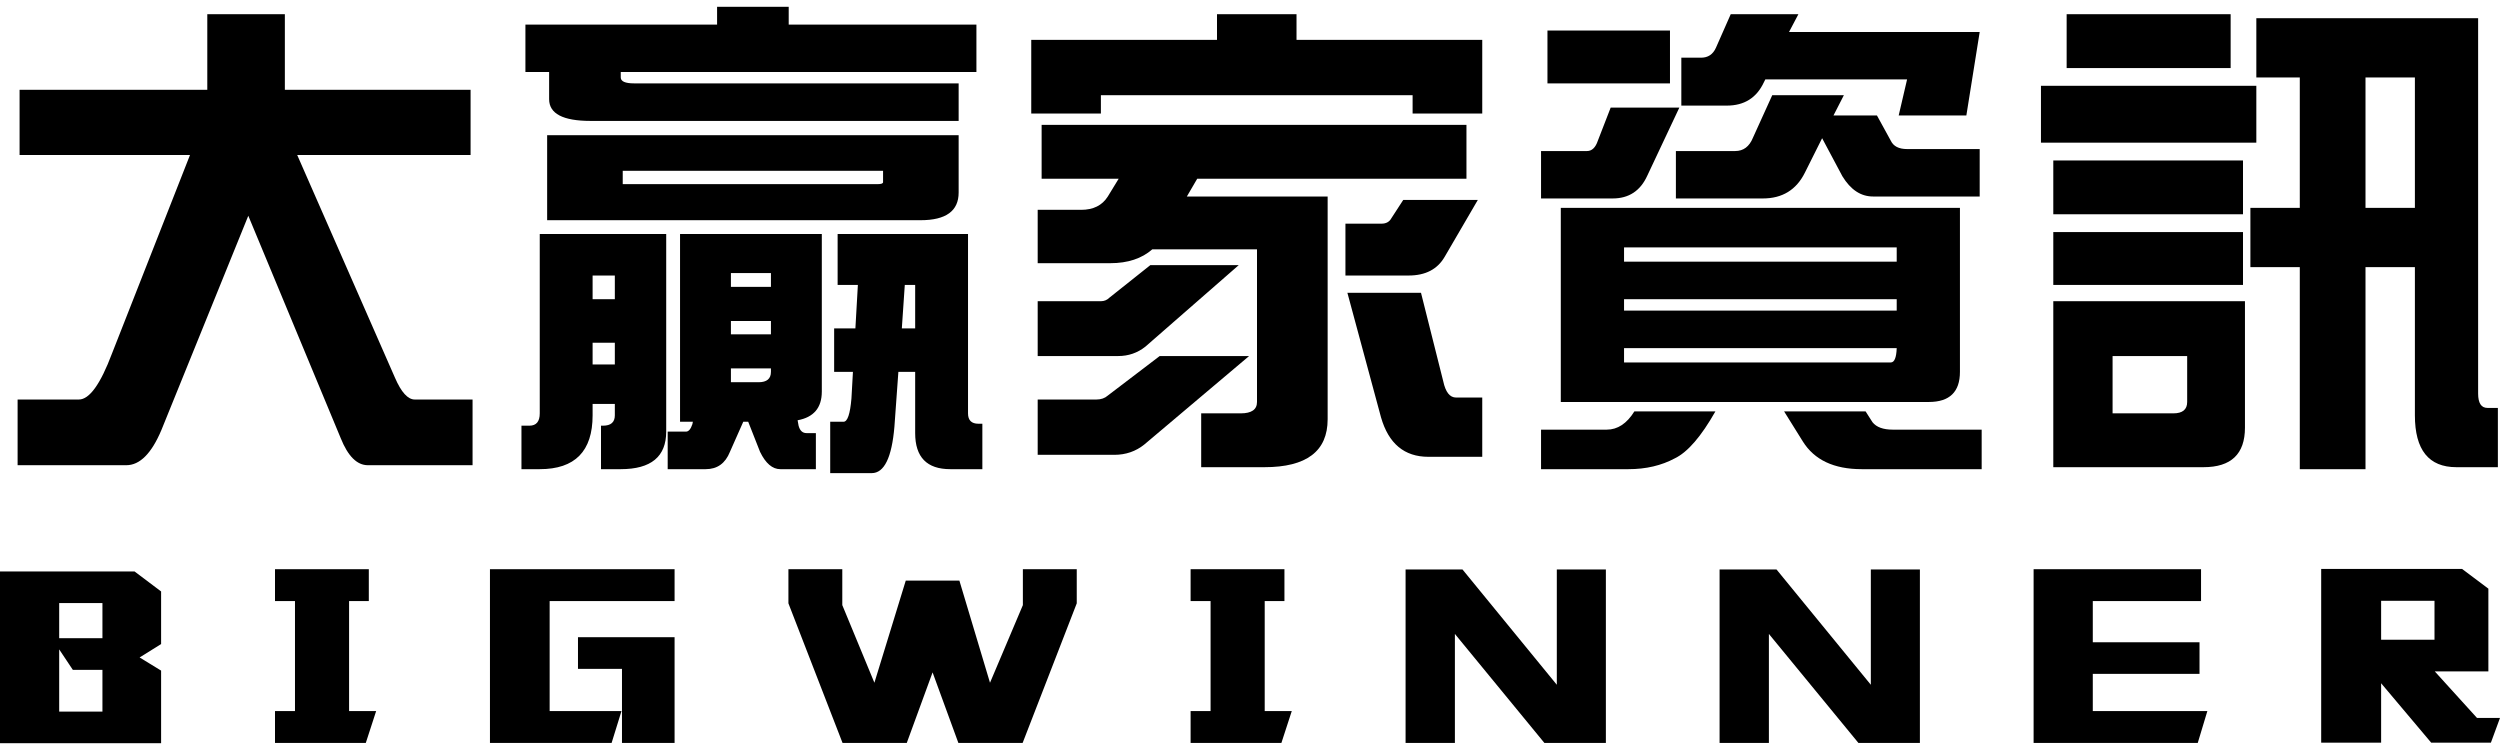
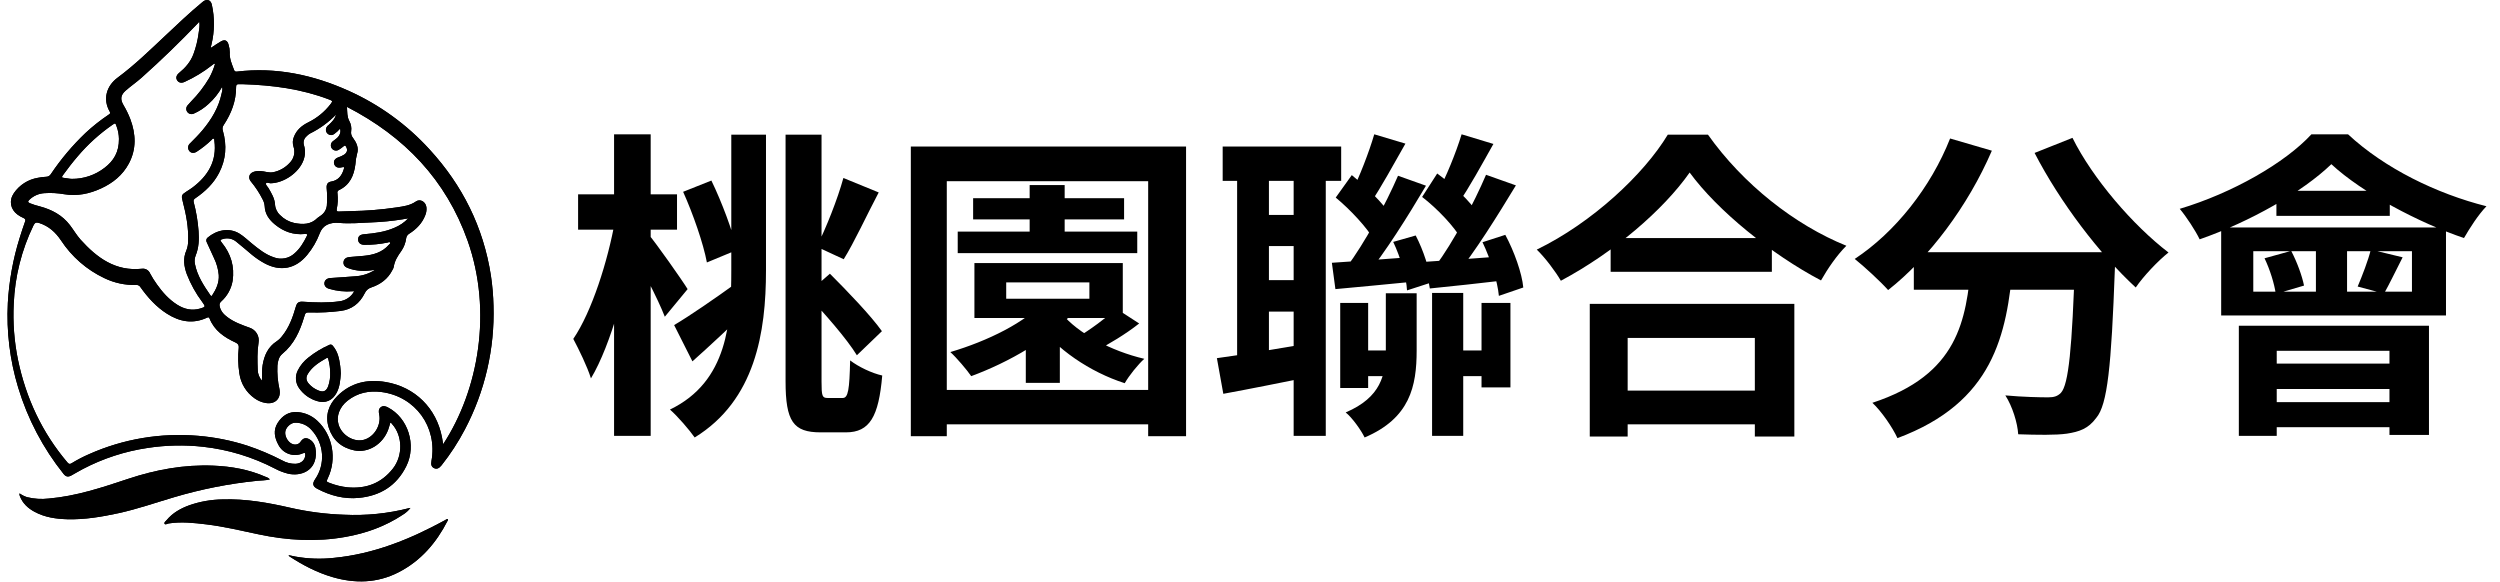
- <svg xmlns="http://www.w3.org/2000/svg" width="120" height="36" viewBox="0 0 120 36" fill="none">
-   <path d="M119.442 32.226H116.868L118.895 34.46H120L119.563 35.649H116.698L114.294 32.796V35.649H111.417V27.309H118.179L119.442 28.256V32.226ZM114.294 28.839V30.708H116.856V28.839H114.294Z" fill="black" />
-   <path d="M105.65 27.321V28.851H100.454V30.83H105.577V32.347H100.454V34.132H105.953L105.492 35.661H97.613V27.321H105.65Z" fill="black" />
-   <path d="M82.54 27.334H85.272L89.8 32.869V27.334H92.155V35.662H89.205L84.907 30.429V35.662H82.54V27.334Z" fill="black" />
-   <path d="M67.468 27.334H70.199L74.727 32.869V27.334H77.082V35.662H74.132L69.835 30.429V35.662H67.468V27.334Z" fill="black" />
-   <path d="M61.653 27.321V28.851H60.706V34.132H62.005L61.507 35.661H57.149V34.132H58.108V28.851H57.149V27.321H61.653Z" fill="black" />
-   <path d="M37.844 27.321H40.43V29.045L41.971 32.772L43.477 27.868H46.05L47.52 32.772L49.098 29.045V27.321H51.684V28.96L49.086 35.661H46.002L44.764 32.274L43.525 35.661H40.442L37.844 28.96V27.321Z" fill="black" />
-   <path d="M32.38 27.321V28.851H26.383V34.132H29.831L29.357 35.661H23.518V27.321H32.38ZM27.743 32.105V30.587H32.38V35.661H29.855V32.105H27.743Z" fill="black" />
-   <path d="M17.703 27.321V28.851H16.756V34.132H18.055L17.558 35.661H13.2V34.132H14.159V28.851H13.2V27.321H17.703Z" fill="black" />
-   <path d="M7.733 32.189V35.673H0V27.43H6.459L7.733 28.39V30.915L6.701 31.558L7.733 32.189ZM4.917 32.153H3.496L2.841 31.17V34.156H4.917V32.153ZM2.841 28.948V30.635H4.917V28.948H2.841Z" fill="black" />
-   <path d="M107.071 0.682V3.267H99.199V0.682H107.071ZM108.304 4.12V6.847H97.966V4.12H108.304ZM107.664 7.701V10.285H98.558V7.701H107.664ZM107.664 11.139V13.676H98.558V11.139H107.664ZM98.558 14.458H107.758V20.528C107.758 21.793 107.094 22.425 105.767 22.425H98.558V14.458ZM104.32 19.841C104.763 19.841 104.984 19.659 104.984 19.295V17.09H101.404V19.841H104.32ZM108.304 0.872H118.95V18.892C118.95 19.351 119.1 19.58 119.401 19.58H119.898V22.425H117.907C116.579 22.425 115.915 21.595 115.915 19.936V12.822H113.544V22.52H110.39V12.822H108.019V9.977H110.39V3.717H108.304V0.872ZM113.544 3.717V9.977H115.915V3.717H113.544Z" fill="black" />
-   <path d="M80.159 1.465V4.002H74.278V1.465H80.159ZM77.313 5.164H80.609L79.068 8.436C78.736 9.163 78.183 9.526 77.408 9.526H73.97V7.25H76.175C76.412 7.25 76.586 7.084 76.697 6.752L77.313 5.164ZM83.075 0.682H86.323L85.873 1.536H95.025L94.385 5.543H91.137L91.54 3.812H84.735L84.664 3.954C84.316 4.697 83.723 5.069 82.885 5.069H80.704V2.769H81.653C81.984 2.769 82.222 2.611 82.364 2.294L83.075 0.682ZM85.067 4.571H88.505L88.007 5.543H90.094L90.757 6.752C90.884 7.021 91.145 7.155 91.54 7.155H95.025V9.432H89.904C89.319 9.432 88.829 9.107 88.434 8.459L87.462 6.634L86.632 8.293C86.221 9.115 85.549 9.526 84.616 9.526H80.443V7.25H83.288C83.684 7.25 83.968 7.037 84.142 6.61L85.067 4.571ZM74.918 9.977H94.077V17.849C94.077 18.813 93.579 19.295 92.583 19.295H74.918V9.977ZM90.757 17.398C90.931 17.398 91.026 17.169 91.042 16.711H77.954V17.398H90.757ZM77.954 14.909H91.042V14.363H77.954V14.909ZM77.954 12.561H91.042V11.874H77.954V12.561ZM78.451 19.746H82.34C81.66 20.947 81.012 21.698 80.396 21.998C79.748 22.346 79.005 22.52 78.167 22.52H73.97V20.623H77.124C77.645 20.623 78.088 20.331 78.451 19.746ZM85.636 19.746H89.548L89.88 20.267C90.07 20.505 90.394 20.623 90.852 20.623H95.12V22.52H89.359C88.031 22.52 87.09 22.077 86.537 21.192L85.636 19.746Z" fill="black" />
-   <path d="M58.416 0.682H62.233V1.915H71.148V5.448H67.805V4.571H52.843V5.448H49.5V1.915H58.416V0.682ZM70.39 5.993V8.578H57.467L56.969 9.432H63.727V20.125C63.727 21.659 62.715 22.425 60.692 22.425H57.657V19.841H59.554C60.075 19.841 60.336 19.659 60.336 19.295V11.969H55.309C54.804 12.411 54.132 12.633 53.294 12.633H49.809V10.072H51.895C52.48 10.072 52.907 9.858 53.175 9.432L53.697 8.578H49.998V5.993H70.39ZM55.215 12.727H59.459L54.977 16.64C54.598 16.94 54.163 17.09 53.673 17.09H49.809V14.458H52.843C53.002 14.458 53.136 14.403 53.247 14.292L55.215 12.727ZM55.665 17.09H59.957L54.93 21.334C54.519 21.666 54.037 21.832 53.484 21.832H49.809V19.177H52.63C52.851 19.177 53.033 19.113 53.175 18.987L55.665 17.09ZM67.355 9.598H70.935L69.346 12.324C68.999 12.925 68.422 13.225 67.615 13.225H64.581V10.736H66.311C66.533 10.736 66.691 10.649 66.786 10.475L67.355 9.598ZM64.675 14.055H68.208L69.275 18.299C69.386 18.821 69.591 19.082 69.892 19.082H71.148V21.927H68.564C67.41 21.927 66.651 21.295 66.288 20.03L64.675 14.055Z" fill="black" />
-   <path d="M34.42 0.326H37.858V1.18H46.868V3.456H29.796V3.717C29.796 3.907 30.01 4.002 30.436 4.002H46.015V5.804H28.35C27.022 5.804 26.358 5.456 26.358 4.76V3.456H25.22V1.18H34.42V0.326ZM26.263 6.491H46.015V9.242C46.015 10.127 45.406 10.57 44.189 10.57H26.263V6.491ZM42.126 8.839C42.3 8.839 42.387 8.807 42.387 8.744V8.198H29.891V8.839H42.126ZM27.117 11.233H31.978V20.718C31.978 21.919 31.251 22.52 29.796 22.52H28.848V20.433H28.943C29.322 20.433 29.512 20.267 29.512 19.936V19.39H28.445V19.936C28.445 21.659 27.599 22.52 25.908 22.52H25.03V20.433H25.41C25.742 20.433 25.908 20.236 25.908 19.841V11.233H27.117ZM28.445 17.493H29.512V16.45H28.445V17.493ZM28.445 14.363H29.512V13.225H28.445V14.363ZM32.642 11.233H39.447V18.797C39.447 19.572 39.059 20.03 38.285 20.173L38.332 20.433C38.395 20.671 38.522 20.789 38.712 20.789H39.162V22.52H37.455C37.076 22.52 36.752 22.243 36.483 21.69L35.914 20.244H35.677L35.036 21.69C34.815 22.243 34.428 22.52 33.875 22.52H32.049V20.718H32.926C33.053 20.718 33.155 20.599 33.234 20.362L33.258 20.244H32.642V11.233ZM36.412 18.347C36.807 18.347 37.005 18.181 37.005 17.849V17.683H35.084V18.347H36.412ZM35.084 16.047H37.005V15.407H35.084V16.047ZM35.084 13.771H37.005V13.107H35.084V13.771ZM40.206 11.233H46.465V19.841C46.465 20.173 46.631 20.339 46.963 20.339H47.153V22.52H45.612C44.489 22.52 43.928 21.943 43.928 20.789V17.849H43.122L42.932 20.481C42.806 21.967 42.442 22.71 41.842 22.71H39.85V20.244H40.49C40.68 20.244 40.806 19.872 40.869 19.129L40.941 17.849H40.039V15.762H41.059L41.178 13.676H40.206V11.233ZM43.288 15.762H43.928V13.676H43.43L43.288 15.762Z" fill="black" />
-   <path d="M22.588 4.31V7.44H14.266L18.96 18.134C19.261 18.829 19.577 19.177 19.909 19.177H22.683V22.33H17.656C17.135 22.33 16.7 21.896 16.352 21.026L11.918 10.356L7.745 20.647C7.271 21.769 6.71 22.33 6.062 22.33H0.845V19.177H3.785C4.291 19.177 4.821 18.442 5.374 16.972L9.12 7.44H0.94V4.31H9.95V0.682H13.673V4.31H22.588Z" fill="black" />
+ <svg xmlns="http://www.w3.org/2000/svg" width="172" height="40" viewBox="0 0 172 40" fill="none">
+   <path d="M155.026 17.283V20.067H165.942V17.283H155.026ZM152.817 15.648H168.284V21.703H152.817V15.648ZM156.617 13.129H164.417V14.853H156.617V13.129ZM159.335 16.179H161.478V20.841H159.335V16.179ZM160.396 11.295C158.429 13.196 154.827 15.251 151.336 16.466C151.049 15.869 150.43 14.919 149.966 14.367C153.59 13.284 157.214 11.207 159.026 9.24H161.544C164.063 11.583 167.643 13.328 171.068 14.19C170.493 14.787 169.919 15.693 169.521 16.378C166.45 15.339 162.539 13.284 160.396 11.295ZM155.8 17.77L157.633 17.261C158.031 18.013 158.385 18.985 158.517 19.648L156.573 20.222C156.485 19.559 156.175 18.543 155.8 17.77ZM163.113 17.173L165.301 17.703C164.815 18.653 164.373 19.581 164.019 20.2L162.207 19.714C162.517 18.985 162.937 17.902 163.113 17.173ZM154.032 22.41H167.113V29.922H164.395V24.133H156.639V29.989H154.032V22.41ZM155.534 25.017H165.522V26.763H155.534V25.017ZM155.534 27.669H165.522V29.392H155.534V27.669Z" fill="black" />
+   <path d="M131.671 17.35H143.625V19.935H131.671V17.35ZM142.763 17.35H145.547C145.547 17.35 145.525 18.167 145.503 18.499C145.26 25.216 144.995 27.845 144.221 28.751C143.669 29.503 143.05 29.701 142.21 29.834C141.437 29.945 140.156 29.922 138.852 29.878C138.808 29.105 138.454 27.956 137.968 27.204C139.205 27.315 140.354 27.337 140.907 27.337C141.305 27.337 141.548 27.271 141.791 27.028C142.321 26.453 142.564 23.979 142.763 17.836V17.35ZM134.167 9.528L137.04 10.367C135.383 14.212 132.687 17.77 129.903 19.957C129.395 19.383 128.246 18.322 127.605 17.814C130.389 15.98 132.842 12.886 134.167 9.528ZM142.586 9.484C143.978 12.29 146.762 15.516 149.193 17.372C148.464 17.946 147.447 19.029 146.939 19.78C144.442 17.482 141.724 13.903 139.979 10.522L142.586 9.484ZM135.626 18.101H138.498C138.078 23.073 137.128 27.691 130.544 30.143C130.212 29.414 129.439 28.287 128.82 27.713C134.742 25.768 135.272 22.034 135.626 18.101Z" fill="black" />
+   <path d="M110.812 16.378H121.904V18.698H110.812V16.378ZM110.547 26.873H121.948V29.193H110.547V26.873ZM109.376 20.907H123.451V30.033H120.733V23.249H111.983V30.033H109.376V20.907ZM116.248 11.87C114.436 14.455 111.033 17.372 107.387 19.316C107.034 18.698 106.304 17.725 105.73 17.173C109.553 15.317 113.11 11.98 114.745 9.263H117.507C119.916 12.665 123.473 15.472 127.03 16.908C126.368 17.571 125.749 18.477 125.285 19.294C121.882 17.504 118.17 14.499 116.248 11.87Z" fill="black" />
+   <path d="M84.12 10.08H92.273V12.444H84.12V10.08ZM86.506 14.787H90.395V16.93H86.506V14.787ZM92.914 24.111H96.229V25.879H92.914V24.111ZM99.83 24.111H103.189V25.879H99.83V24.111ZM86.506 19.272H90.395V21.438H86.506V19.272ZM85.114 11.34H87.302V25.194H85.114V11.34ZM89.003 11.318H91.213V29.989H89.003V11.318ZM98.527 20.156H100.67V29.989H98.527V20.156ZM92.207 20.841H94.129V26.696H92.207V20.841ZM101.929 20.841H103.918V26.652H101.929V20.841ZM83.722 24.641C85.379 24.42 87.744 24.023 90.064 23.625L90.263 25.901C88.164 26.321 85.976 26.763 84.164 27.094L83.722 24.641ZM95.345 20.178H97.466V24.111C97.466 26.586 97.002 28.773 93.886 30.099C93.643 29.591 93.025 28.729 92.583 28.376C95.013 27.337 95.345 25.79 95.345 24.067V20.178ZM91.633 18.079C93.091 17.991 95.102 17.836 97.201 17.681L97.223 19.383C95.323 19.559 93.445 19.758 91.876 19.891L91.633 18.079ZM91.898 13.593L93.003 12.047C93.997 12.864 95.19 13.991 95.676 14.831L94.549 16.532C94.063 15.67 92.914 14.433 91.898 13.593ZM95.853 16.643L97.4 16.201C97.93 17.217 98.372 18.565 98.438 19.449L96.803 19.979C96.759 19.095 96.361 17.703 95.853 16.643ZM94.549 9.24L96.693 9.881C95.897 11.273 95.013 12.908 94.328 13.903L92.936 13.35C93.511 12.223 94.196 10.456 94.549 9.24ZM96.184 12.091L98.107 12.776C96.869 14.875 95.256 17.438 93.975 18.985L92.627 18.41C93.886 16.731 95.345 14.035 96.184 12.091ZM98.04 18.013C99.521 17.924 101.532 17.77 103.609 17.615L103.653 19.272C101.775 19.493 99.919 19.692 98.372 19.847L98.04 18.013ZM97.842 13.549L98.88 11.936C99.963 12.732 101.178 13.859 101.686 14.72L100.559 16.488C100.073 15.604 98.902 14.367 97.842 13.549ZM101.996 16.665L103.565 16.157C104.183 17.305 104.714 18.808 104.802 19.78L103.123 20.355C103.034 19.383 102.57 17.858 101.996 16.665ZM100.559 9.24L102.747 9.903C101.952 11.318 101.068 12.931 100.361 13.947L98.858 13.35C99.477 12.223 100.184 10.478 100.559 9.24ZM102.239 12.025L104.294 12.754C103.034 14.831 101.443 17.394 100.14 18.963L98.748 18.322C99.985 16.665 101.421 13.947 102.239 12.025Z" fill="black" />
+   <path d="M65.891 15.936H78.243V17.416H65.891V15.936ZM66.951 13.638H77.337V15.096H66.951V13.638ZM70.84 12.732H73.249V16.819H70.84V12.732ZM70.575 21.968H72.917V26.343H70.575V21.968ZM73.028 21.548C74.155 22.94 76.453 24.155 78.729 24.686C78.287 25.083 77.668 25.857 77.381 26.365C74.972 25.591 72.652 24.001 71.326 22.167L73.028 21.548ZM71.967 20.62L73.978 21.349C72.277 23.294 69.404 24.929 66.819 25.879C66.532 25.459 65.802 24.597 65.383 24.222C67.924 23.47 70.575 22.189 71.967 20.62ZM76.806 21.239L78.375 22.255C77.425 23.006 76.298 23.669 75.414 24.133L74.088 23.227C74.972 22.719 76.143 21.835 76.806 21.239ZM69.227 19.427V20.554H74.95V19.427H69.227ZM67.04 18.101H77.248V21.879H67.04V18.101ZM62.665 10.08H81.601V30.011H78.994V12.466H65.139V30.011H62.665V10.08ZM64.234 26.829H80.408V29.193H64.234V26.829Z" fill="black" />
+   <path d="M39.773 13.372H46.579V15.803H39.773V13.372ZM42.248 9.24H44.767V29.989H42.248V9.24ZM42.314 15.184L43.751 15.737C43.22 19.338 42.049 23.713 40.657 26.034C40.414 25.238 39.818 24.023 39.442 23.316C40.724 21.438 41.828 17.924 42.314 15.184ZM44.612 16.112C45.121 16.709 46.932 19.272 47.308 19.891L45.739 21.791C45.253 20.532 44.016 18.167 43.353 17.107L44.612 16.112ZM55.484 20.244L57.097 18.83C58.312 20.045 59.925 21.725 60.676 22.785L58.953 24.442C58.268 23.316 56.699 21.526 55.484 20.244ZM46.999 13.196L48.943 12.422C49.672 13.925 50.401 15.891 50.711 17.195L48.634 18.057C48.391 16.753 47.684 14.72 46.999 13.196ZM58.025 12.245L60.455 13.24C59.616 14.831 58.776 16.665 58.047 17.836L56.191 16.974C56.831 15.693 57.627 13.704 58.025 12.245ZM54.047 9.263H56.522V26.254C56.522 27.249 56.566 27.381 56.942 27.381C57.097 27.381 57.804 27.381 57.98 27.381C58.356 27.381 58.444 26.807 58.489 24.796C59.063 25.238 59.991 25.68 60.698 25.835C60.455 28.663 59.837 29.746 58.201 29.746C57.826 29.746 56.831 29.746 56.456 29.746C54.578 29.746 54.047 28.994 54.047 26.232V9.263ZM46.38 22.366C47.463 21.725 49.164 20.554 50.755 19.405L51.55 21.216C50.247 22.476 48.877 23.758 47.639 24.862L46.38 22.366ZM50.313 9.263H52.7V18.609C52.7 22.852 51.97 27.536 47.794 30.099C47.441 29.591 46.623 28.641 46.093 28.177C50.092 26.254 50.313 22.122 50.313 18.587V9.263Z" fill="black" />
+   <path d="M14.509 3.295C14.749 3.14 14.967 2.981 15.197 2.852C15.472 2.693 15.65 2.78 15.729 3.09C15.781 3.256 15.808 3.428 15.807 3.602C15.779 4.038 15.956 4.417 16.102 4.807C16.107 4.828 16.116 4.848 16.128 4.865C16.141 4.882 16.157 4.897 16.175 4.908C16.193 4.919 16.213 4.926 16.234 4.929C16.255 4.933 16.277 4.931 16.297 4.926C18.992 4.604 21.539 5.147 23.988 6.249C26.096 7.195 27.988 8.565 29.546 10.273C31.82 12.747 33.26 15.635 33.776 18.966C33.878 19.652 33.937 20.344 33.953 21.038C34.041 23.997 33.362 26.928 31.982 29.547C31.525 30.418 30.988 31.244 30.377 32.014C30.205 32.232 30.042 32.291 29.865 32.207C29.688 32.122 29.638 31.972 29.686 31.708C30.105 29.383 28.585 27.277 26.249 26.971C25.399 26.86 24.598 27.021 23.908 27.569C23.357 28.006 23.121 28.64 23.294 29.212C23.514 29.945 24.334 30.44 25.027 30.26C25.749 30.07 26.252 29.233 26.085 28.489C26.046 28.308 26.039 28.14 26.2 28.015C26.362 27.891 26.527 27.947 26.688 28.03C28.073 28.747 28.676 30.616 27.953 32.072C27.287 33.417 26.161 34.115 24.681 34.255C23.673 34.35 22.737 34.101 21.848 33.639C21.515 33.465 21.47 33.28 21.685 32.965C22.032 32.459 22.196 31.85 22.153 31.238C22.109 30.626 21.859 30.047 21.445 29.595C21.303 29.428 21.127 29.296 20.927 29.207C20.728 29.118 20.511 29.076 20.293 29.082C19.98 29.093 19.648 29.426 19.623 29.729C19.594 30.077 19.869 30.495 20.175 30.567C20.272 30.596 20.376 30.593 20.471 30.557C20.566 30.521 20.646 30.454 20.698 30.366C20.866 30.131 21.052 30.086 21.301 30.232C21.609 30.415 21.709 30.716 21.73 31.048C21.816 32.421 20.657 32.791 19.81 32.586C19.505 32.509 19.211 32.396 18.933 32.248C17.384 31.441 15.699 30.928 13.964 30.737C12.696 30.598 11.415 30.625 10.155 30.818C8.6 31.048 7.095 31.538 5.703 32.267C5.437 32.407 5.18 32.562 4.917 32.707C4.691 32.833 4.53 32.806 4.372 32.602C2.963 30.84 1.903 28.824 1.25 26.663C0.678 24.78 0.437 22.812 0.538 20.847C0.623 19.325 0.897 17.819 1.353 16.365C1.468 15.989 1.594 15.616 1.725 15.244C1.771 15.116 1.745 15.055 1.62 15C1.472 14.936 1.332 14.856 1.202 14.761C0.712 14.394 0.602 13.803 0.956 13.286C1.145 13.01 1.388 12.775 1.67 12.594C1.952 12.413 2.267 12.291 2.597 12.235C2.787 12.196 2.979 12.171 3.172 12.163C3.238 12.163 3.303 12.146 3.36 12.114C3.417 12.082 3.466 12.035 3.499 11.978C4.188 10.952 4.987 10.004 5.881 9.151C6.38 8.686 6.916 8.263 7.482 7.884C7.562 7.83 7.614 7.791 7.55 7.681C7.052 6.817 7.33 5.908 8.091 5.344C9.276 4.466 10.325 3.439 11.396 2.434C12.204 1.675 13.006 0.907 13.858 0.202C13.9 0.168 13.941 0.133 13.985 0.097C14.247 -0.091 14.5 0 14.573 0.316C14.776 1.218 14.767 2.155 14.549 3.054C14.535 3.113 14.519 3.172 14.507 3.23C14.505 3.252 14.506 3.274 14.509 3.295ZM23.872 7.353C23.893 7.718 23.872 8.031 24.034 8.328C24.152 8.542 24.196 8.788 24.16 9.029C24.146 9.11 24.15 9.192 24.172 9.271C24.193 9.35 24.232 9.423 24.285 9.486C24.524 9.812 24.703 10.176 24.565 10.586C24.502 10.822 24.464 11.063 24.451 11.307C24.354 12.072 24.072 12.728 23.324 13.078C23.28 13.096 23.245 13.13 23.226 13.173C23.207 13.216 23.204 13.265 23.219 13.309C23.26 13.668 23.242 14.031 23.168 14.384C23.142 14.53 23.194 14.56 23.321 14.553C23.607 14.541 23.894 14.53 24.181 14.524C25.221 14.508 26.259 14.422 27.289 14.27C27.746 14.2 28.206 14.148 28.612 13.864C28.909 13.655 29.286 13.881 29.337 14.251C29.359 14.438 29.333 14.627 29.261 14.801C29.047 15.361 28.649 15.765 28.154 16.079C28.097 16.112 28.048 16.157 28.012 16.212C27.976 16.266 27.953 16.328 27.945 16.394C27.904 16.707 27.79 17.006 27.611 17.266C27.367 17.604 27.148 17.946 27.088 18.369C27.07 18.44 27.041 18.508 27.001 18.57C26.693 19.187 26.18 19.563 25.544 19.776C25.445 19.807 25.352 19.858 25.274 19.927C25.196 19.997 25.134 20.082 25.092 20.177C24.747 20.866 24.207 21.298 23.418 21.394C22.736 21.479 22.049 21.514 21.362 21.499C21.021 21.492 21.02 21.494 20.924 21.813C20.634 22.78 20.234 23.677 19.428 24.341C19.183 24.543 19.114 24.845 19.087 25.152C19.061 25.7 19.109 26.248 19.229 26.783C19.351 27.417 18.925 27.836 18.282 27.725C18.005 27.679 17.742 27.568 17.514 27.403C17.231 27.204 16.992 26.949 16.812 26.654C16.632 26.358 16.515 26.029 16.468 25.686C16.378 25.105 16.363 24.515 16.425 23.93C16.444 23.746 16.385 23.648 16.206 23.565C15.432 23.21 14.748 22.746 14.417 21.91C14.378 21.814 14.329 21.815 14.247 21.854C13.276 22.309 12.364 22.14 11.492 21.586C10.747 21.113 10.168 20.469 9.662 19.756C9.633 19.706 9.59 19.664 9.538 19.638C9.486 19.611 9.427 19.6 9.369 19.606C8.611 19.627 7.86 19.465 7.178 19.135C5.965 18.561 4.934 17.662 4.197 16.539C3.819 15.976 3.351 15.552 2.695 15.343C2.497 15.28 2.4 15.311 2.305 15.503C1.486 17.191 1.023 19.03 0.945 20.904C0.879 22.193 0.978 23.485 1.237 24.749C1.786 27.388 2.893 29.76 4.642 31.821C4.734 31.926 4.8 31.95 4.924 31.873C5.311 31.636 5.714 31.426 6.131 31.245C8.485 30.197 11.067 29.763 13.634 29.984C14.785 30.08 15.921 30.307 17.02 30.663C17.843 30.938 18.644 31.277 19.414 31.676C19.695 31.836 20.013 31.917 20.335 31.911C20.727 31.887 20.977 31.663 21.002 31.322C21.012 31.181 20.994 31.12 20.828 31.19C20.527 31.326 20.185 31.34 19.874 31.231C19.562 31.122 19.304 30.896 19.154 30.602C18.886 30.113 18.785 29.601 19.103 29.099C19.42 28.598 19.874 28.298 20.49 28.353C20.994 28.395 21.469 28.608 21.837 28.956C22.895 29.94 23.191 31.574 22.553 32.901C22.448 33.127 22.448 33.14 22.683 33.228C23.081 33.383 23.498 33.485 23.923 33.529C25.185 33.641 26.236 33.251 27.03 32.241C27.733 31.347 27.704 29.971 26.971 29.168C26.937 29.132 26.916 29.071 26.852 29.085C26.803 29.249 26.762 29.41 26.705 29.566C26.333 30.567 25.337 31.183 24.374 30.986C23.5 30.807 22.894 30.281 22.62 29.431C22.353 28.602 22.599 27.86 23.195 27.262C24.121 26.328 25.273 26.07 26.534 26.283C28.561 26.625 30.029 28.088 30.412 30.101C30.439 30.246 30.46 30.394 30.488 30.564C32.934 26.839 33.884 21.409 32.178 16.576C30.691 12.377 27.828 9.39 23.872 7.353ZM14.799 4.38C14.769 4.382 14.739 4.386 14.71 4.394C14.667 4.425 14.625 4.458 14.583 4.49C14.005 4.944 13.374 5.327 12.705 5.632C12.48 5.736 12.297 5.692 12.19 5.527C12.083 5.362 12.13 5.175 12.318 5.021C12.753 4.665 13.112 4.257 13.312 3.717C13.482 3.258 13.599 2.781 13.663 2.296C13.698 2.037 13.758 1.779 13.713 1.497C13.672 1.512 13.664 1.548 13.642 1.571C12.395 2.877 11.098 4.131 9.753 5.333C9.394 5.654 8.994 5.924 8.635 6.243C8.295 6.546 8.265 6.835 8.493 7.226C8.678 7.535 8.836 7.86 8.966 8.197C9.353 9.231 9.395 10.258 8.861 11.257C8.433 12.054 7.764 12.591 6.955 12.963C6.146 13.335 5.31 13.51 4.423 13.363C3.97 13.283 3.509 13.258 3.051 13.29C2.66 13.313 2.291 13.478 2.012 13.752C1.901 13.857 1.918 13.922 2.054 13.982C2.277 14.071 2.507 14.144 2.741 14.2C3.56 14.421 4.282 14.797 4.81 15.488C5.061 15.817 5.269 16.178 5.542 16.486C6.673 17.742 7.954 18.685 9.773 18.488C9.887 18.474 10.003 18.498 10.102 18.556C10.202 18.614 10.28 18.703 10.324 18.81C10.465 19.075 10.625 19.33 10.802 19.573C11.188 20.117 11.626 20.608 12.195 20.967C12.68 21.272 13.199 21.395 13.765 21.23C14.149 21.117 14.15 21.102 13.921 20.784C13.478 20.196 13.119 19.549 12.853 18.863C12.657 18.322 12.576 17.78 12.824 17.226C12.905 17.02 12.945 16.8 12.943 16.579C12.979 15.648 12.804 14.745 12.571 13.856C12.466 13.456 12.485 13.399 12.826 13.182C12.966 13.091 13.109 13.002 13.245 12.902C14.314 12.097 14.932 11.079 14.749 9.686C14.743 9.633 14.757 9.566 14.704 9.54C14.632 9.505 14.599 9.583 14.561 9.62C14.244 9.926 13.897 10.201 13.526 10.44C13.317 10.572 13.096 10.53 12.991 10.335C12.947 10.258 12.932 10.169 12.949 10.082C12.965 9.996 13.011 9.917 13.079 9.862C13.371 9.568 13.665 9.277 13.931 8.959C14.551 8.216 15.041 7.406 15.245 6.445C15.275 6.306 15.334 6.163 15.28 5.978C15.039 6.416 14.726 6.811 14.354 7.145C14.056 7.423 13.713 7.649 13.339 7.813C13.263 7.85 13.177 7.86 13.095 7.841C13.013 7.821 12.941 7.773 12.89 7.706C12.839 7.639 12.813 7.556 12.817 7.472C12.821 7.387 12.854 7.307 12.911 7.245C12.988 7.152 13.069 7.063 13.152 6.976C13.632 6.492 14.049 5.949 14.395 5.362C14.567 5.051 14.702 4.722 14.799 4.38ZM16.692 5.792C16.635 5.792 16.535 5.797 16.434 5.792C16.3 5.784 16.243 5.833 16.244 5.975C16.25 6.944 15.916 7.806 15.39 8.601C15.349 8.656 15.322 8.721 15.312 8.789C15.302 8.857 15.309 8.927 15.332 8.991C15.621 9.996 15.553 10.972 15.066 11.906C14.689 12.629 14.118 13.174 13.454 13.628C13.349 13.699 13.289 13.761 13.325 13.901C13.5 14.559 13.613 15.232 13.662 15.911C13.703 16.474 13.681 17.035 13.466 17.567C13.389 17.753 13.37 17.959 13.41 18.156C13.569 18.97 14.014 19.646 14.474 20.312C14.509 20.363 14.547 20.396 14.596 20.323C14.877 19.898 15.086 19.441 15.05 18.921C15.014 18.52 14.905 18.13 14.73 17.769C14.562 17.406 14.396 17.041 14.23 16.676C14.198 16.624 14.186 16.562 14.196 16.502C14.206 16.442 14.238 16.387 14.285 16.349C14.894 15.831 15.75 15.632 16.473 16.073C16.787 16.266 17.049 16.528 17.334 16.758C17.796 17.133 18.257 17.508 18.832 17.701C19.073 17.795 19.335 17.82 19.59 17.771C19.844 17.723 20.08 17.604 20.269 17.427C20.644 17.101 20.891 16.681 21.107 16.243C21.182 16.092 21.082 16.087 20.977 16.097C20.195 16.179 19.512 15.935 18.917 15.445C18.518 15.118 18.229 14.721 18.209 14.174C18.194 14.014 18.147 13.859 18.07 13.718C17.847 13.276 17.575 12.862 17.258 12.482C17.059 12.235 17.131 11.951 17.425 11.833C17.581 11.774 17.749 11.752 17.915 11.767C18.214 11.781 18.501 11.914 18.806 11.846C19.242 11.756 19.638 11.529 19.937 11.198C20.079 11.056 20.179 10.876 20.224 10.679C20.27 10.482 20.258 10.276 20.192 10.086C20.122 9.868 20.131 9.633 20.219 9.422C20.401 8.943 20.761 8.641 21.205 8.42C21.808 8.125 22.334 7.695 22.743 7.163C22.898 6.961 22.884 6.935 22.653 6.849C20.75 6.119 18.762 5.857 16.692 5.792ZM28.089 15.022C27.911 15.052 27.794 15.074 27.676 15.093C26.965 15.206 26.247 15.276 25.528 15.302C24.802 15.331 24.076 15.401 23.349 15.337C22.653 15.275 22.192 15.516 21.989 16.07C21.787 16.602 21.498 17.098 21.136 17.536C20.344 18.505 19.284 18.708 18.185 18.106C17.886 17.942 17.603 17.751 17.339 17.534C16.97 17.228 16.607 16.906 16.233 16.611C16.109 16.513 15.963 16.447 15.808 16.417C15.652 16.387 15.492 16.396 15.341 16.442C15.131 16.496 15.131 16.53 15.26 16.693C15.888 17.463 16.152 18.345 16.003 19.327C15.909 19.873 15.632 20.371 15.219 20.74C15.171 20.779 15.134 20.832 15.116 20.891C15.097 20.951 15.097 21.015 15.115 21.075C15.184 21.416 15.402 21.64 15.664 21.834C16.121 22.174 16.652 22.358 17.18 22.55C17.388 22.62 17.564 22.763 17.676 22.952C17.787 23.142 17.827 23.365 17.787 23.581C17.688 24.209 17.709 24.838 17.732 25.46C17.741 25.73 17.844 25.989 18.022 26.193C18.039 25.809 18.011 25.46 18.069 25.117C18.181 24.446 18.441 23.866 19.036 23.481C19.179 23.382 19.306 23.261 19.411 23.122C19.893 22.528 20.144 21.827 20.353 21.103C20.436 20.81 20.562 20.737 20.865 20.759C21.702 20.817 22.529 20.845 23.36 20.729C23.572 20.704 23.774 20.628 23.95 20.508C24.126 20.388 24.27 20.227 24.371 20.039C24.32 20.039 24.294 20.033 24.267 20.039C23.72 20.083 23.17 20.025 22.645 19.869C22.422 19.807 22.305 19.653 22.32 19.471C22.336 19.288 22.48 19.148 22.723 19.13C23.294 19.088 23.867 19.058 24.438 19.009C24.917 18.984 25.381 18.835 25.785 18.576C25.759 18.57 25.732 18.57 25.706 18.576C25.096 18.675 24.496 18.662 23.914 18.432C23.696 18.346 23.606 18.198 23.638 18C23.666 17.826 23.811 17.708 24.028 17.686C24.36 17.658 24.693 17.635 25.024 17.602C25.685 17.538 26.299 17.366 26.756 16.84C26.793 16.797 26.871 16.753 26.842 16.695C26.802 16.617 26.723 16.676 26.663 16.688C26.14 16.795 25.607 16.847 25.073 16.843C24.793 16.843 24.639 16.692 24.639 16.472C24.639 16.252 24.768 16.14 25.058 16.115C25.771 16.055 26.478 15.961 27.142 15.67C27.5 15.523 27.823 15.302 28.089 15.022ZM23.121 7.881C22.604 8.415 21.999 8.856 21.332 9.183C21.239 9.236 21.155 9.303 21.084 9.383C20.998 9.457 20.936 9.555 20.906 9.665C20.876 9.774 20.878 9.89 20.914 9.998C21.018 10.342 21.002 10.711 20.87 11.045C20.556 11.883 19.533 12.589 18.62 12.609C18.508 12.609 18.344 12.52 18.306 12.609C18.256 12.713 18.402 12.825 18.465 12.931C18.675 13.29 18.898 13.65 18.922 14.074C18.94 14.356 19.068 14.619 19.279 14.807C19.539 15.072 19.869 15.256 20.231 15.337C20.816 15.456 21.382 15.467 21.849 14.99C21.922 14.931 21.997 14.877 22.076 14.828C22.189 14.751 22.283 14.651 22.354 14.535C22.424 14.418 22.469 14.289 22.486 14.153C22.517 13.748 22.513 13.34 22.473 12.934C22.456 12.673 22.546 12.531 22.796 12.489C23.257 12.411 23.497 12.109 23.634 11.699C23.708 11.482 23.693 11.469 23.478 11.518C23.236 11.573 23.053 11.484 22.993 11.284C22.933 11.084 23.031 10.924 23.255 10.834C23.408 10.786 23.554 10.718 23.69 10.633C23.892 10.484 23.928 10.31 23.809 10.092C23.761 10.003 23.723 9.994 23.644 10.06C23.538 10.151 23.424 10.233 23.305 10.306C23.226 10.354 23.132 10.37 23.042 10.35C22.952 10.33 22.873 10.276 22.822 10.199C22.771 10.122 22.752 10.029 22.768 9.938C22.784 9.847 22.835 9.766 22.91 9.712C23.003 9.637 23.106 9.573 23.194 9.491C23.395 9.303 23.469 9.062 23.395 8.852C23.276 8.989 23.142 9.112 22.994 9.218C22.935 9.265 22.862 9.292 22.786 9.294C22.711 9.295 22.636 9.271 22.576 9.226C22.514 9.185 22.467 9.124 22.442 9.055C22.417 8.985 22.415 8.909 22.435 8.837C22.464 8.741 22.526 8.657 22.609 8.6C22.834 8.393 23.041 8.187 23.121 7.881ZM8.183 9.557C8.179 9.261 8.124 8.969 8.02 8.692C7.937 8.451 7.936 8.449 7.728 8.592C6.845 9.205 6.046 9.93 5.35 10.749C4.989 11.168 4.652 11.607 4.326 12.056C4.23 12.19 4.252 12.229 4.411 12.24C4.589 12.254 4.767 12.306 4.945 12.307C5.759 12.313 6.551 12.045 7.194 11.546C7.816 11.073 8.193 10.465 8.183 9.557Z" fill="black" />
+   <path d="M18.567 32.982C18.262 33.061 17.968 33.05 17.682 33.078C15.75 33.276 13.841 33.654 11.98 34.207C10.707 34.582 9.454 35.023 8.154 35.306C6.991 35.558 5.822 35.757 4.628 35.724C3.85 35.701 3.084 35.591 2.384 35.215C1.926 34.968 1.556 34.633 1.366 34.13C1.354 34.099 1.345 34.068 1.339 34.035C1.337 34.004 1.34 33.973 1.346 33.943C1.503 34.058 1.677 34.146 1.862 34.205C2.349 34.325 2.853 34.358 3.351 34.3C5.242 34.137 7.026 33.541 8.812 32.947C10.72 32.312 12.672 31.952 14.691 32.037C15.933 32.088 17.142 32.306 18.288 32.812C18.394 32.843 18.49 32.901 18.567 32.982Z" fill="black" />
+   <path d="M28.238 34.945C28.094 35.132 27.916 35.291 27.715 35.412C26.511 36.212 25.18 36.689 23.765 36.94C21.759 37.297 19.764 37.183 17.782 36.76C16.595 36.507 15.413 36.226 14.205 36.078C13.339 35.974 12.47 35.875 11.596 36.015C11.504 36.029 11.378 36.128 11.323 36.035C11.269 35.943 11.399 35.865 11.461 35.789C11.879 35.284 12.43 34.979 13.03 34.76C13.769 34.504 14.545 34.368 15.327 34.359C16.908 34.31 18.449 34.584 19.98 34.936C21.197 35.213 22.438 35.373 23.685 35.414C25.186 35.486 26.69 35.333 28.146 34.96C28.176 34.953 28.207 34.949 28.238 34.945Z" fill="black" />
+   <path d="M30.81 35.717C30.838 35.764 30.81 35.799 30.792 35.832C30.018 37.343 28.957 38.585 27.427 39.37C25.962 40.123 24.431 40.158 22.873 39.703C21.806 39.389 20.834 38.882 19.908 38.276C19.894 38.267 19.883 38.255 19.874 38.241C19.866 38.227 19.86 38.211 19.859 38.195C20.015 38.228 20.173 38.264 20.327 38.293C21.194 38.448 22.079 38.478 22.956 38.383C25.704 38.12 28.201 37.107 30.594 35.802C30.666 35.765 30.724 35.705 30.81 35.717Z" fill="black" />
+   <path d="M23.447 25.686C23.417 26.151 23.38 26.603 23.163 27.017C22.881 27.556 22.377 27.779 21.802 27.59C21.312 27.443 20.884 27.137 20.587 26.719C20.458 26.542 20.38 26.333 20.363 26.115C20.346 25.896 20.39 25.678 20.49 25.483C20.664 25.136 20.915 24.833 21.223 24.596C21.657 24.25 22.133 23.961 22.641 23.736C22.661 23.723 22.683 23.713 22.707 23.708C22.731 23.703 22.756 23.704 22.78 23.709C22.803 23.713 22.826 23.723 22.846 23.737C22.866 23.751 22.883 23.769 22.896 23.79C23.242 24.19 23.341 24.678 23.407 25.178C23.431 25.35 23.436 25.524 23.447 25.686ZM22.715 25.638C22.715 25.336 22.675 25.036 22.596 24.745C22.579 24.676 22.563 24.577 22.457 24.64C21.965 24.924 21.479 25.22 21.177 25.726C21.029 25.973 21.057 26.186 21.25 26.406C21.428 26.606 21.649 26.763 21.898 26.863C22.248 27.01 22.45 26.92 22.583 26.561C22.684 26.264 22.73 25.951 22.717 25.638H22.715Z" fill="black" />
+   <path d="M14.509 3.295C14.749 3.14 14.967 2.981 15.197 2.852C15.472 2.693 15.65 2.78 15.729 3.09C15.781 3.256 15.808 3.428 15.807 3.602C15.779 4.038 15.956 4.417 16.102 4.807C16.107 4.828 16.116 4.848 16.128 4.865C16.141 4.882 16.157 4.897 16.175 4.908C16.193 4.919 16.213 4.926 16.234 4.929C16.255 4.933 16.277 4.931 16.297 4.926C18.992 4.604 21.539 5.147 23.988 6.249C26.096 7.195 27.988 8.565 29.546 10.273C31.82 12.747 33.26 15.635 33.776 18.966C33.878 19.652 33.937 20.344 33.953 21.038C34.041 23.997 33.362 26.928 31.982 29.547C31.525 30.418 30.988 31.244 30.377 32.014C30.205 32.232 30.042 32.291 29.865 32.207C29.688 32.122 29.638 31.972 29.686 31.708C30.105 29.383 28.585 27.277 26.249 26.971C25.399 26.86 24.598 27.021 23.908 27.569C23.357 28.006 23.121 28.64 23.294 29.212C23.514 29.945 24.334 30.44 25.027 30.26C25.749 30.07 26.252 29.233 26.085 28.489C26.046 28.308 26.039 28.14 26.2 28.015C26.362 27.891 26.527 27.947 26.688 28.03C28.073 28.747 28.676 30.616 27.953 32.072C27.287 33.417 26.161 34.115 24.681 34.255C23.673 34.35 22.737 34.101 21.848 33.639C21.515 33.465 21.47 33.28 21.685 32.965C22.032 32.459 22.196 31.85 22.153 31.238C22.109 30.626 21.859 30.047 21.445 29.595C21.303 29.428 21.127 29.296 20.927 29.207C20.728 29.118 20.511 29.076 20.293 29.082C19.98 29.093 19.648 29.426 19.623 29.729C19.594 30.077 19.869 30.495 20.175 30.567C20.272 30.596 20.376 30.593 20.471 30.557C20.566 30.521 20.646 30.454 20.698 30.366C20.866 30.131 21.052 30.086 21.301 30.232C21.609 30.415 21.709 30.716 21.73 31.048C21.816 32.421 20.657 32.791 19.81 32.586C19.505 32.509 19.211 32.396 18.933 32.248C17.384 31.441 15.699 30.928 13.964 30.737C12.696 30.598 11.415 30.625 10.155 30.818C8.6 31.048 7.095 31.538 5.703 32.267C5.437 32.407 5.18 32.562 4.917 32.707C4.691 32.833 4.53 32.806 4.372 32.602C2.963 30.84 1.903 28.824 1.25 26.663C0.678 24.78 0.437 22.812 0.538 20.847C0.623 19.325 0.897 17.819 1.353 16.365C1.468 15.989 1.594 15.616 1.725 15.244C1.771 15.116 1.745 15.055 1.62 15C1.472 14.936 1.332 14.856 1.202 14.761C0.712 14.394 0.602 13.803 0.956 13.286C1.145 13.01 1.388 12.775 1.67 12.594C1.952 12.413 2.267 12.291 2.597 12.235C2.787 12.196 2.979 12.171 3.172 12.163C3.238 12.163 3.303 12.146 3.36 12.114C3.417 12.082 3.466 12.035 3.499 11.978C4.188 10.952 4.987 10.004 5.881 9.151C6.38 8.686 6.916 8.263 7.482 7.884C7.562 7.83 7.614 7.791 7.55 7.681C7.052 6.817 7.33 5.908 8.091 5.344C9.276 4.466 10.325 3.439 11.396 2.434C12.204 1.675 13.006 0.907 13.858 0.202C13.9 0.168 13.941 0.133 13.985 0.097C14.247 -0.091 14.5 0 14.573 0.316C14.776 1.218 14.767 2.155 14.549 3.054C14.535 3.113 14.519 3.172 14.507 3.23C14.505 3.252 14.506 3.274 14.509 3.295ZM23.872 7.353C23.893 7.718 23.872 8.031 24.034 8.328C24.152 8.542 24.196 8.788 24.16 9.029C24.146 9.11 24.15 9.192 24.172 9.271C24.193 9.35 24.232 9.423 24.285 9.486C24.524 9.812 24.703 10.176 24.565 10.586C24.502 10.822 24.464 11.063 24.451 11.307C24.354 12.072 24.072 12.728 23.324 13.078C23.28 13.096 23.245 13.13 23.226 13.173C23.207 13.216 23.204 13.265 23.219 13.309C23.26 13.668 23.242 14.031 23.168 14.384C23.142 14.53 23.194 14.56 23.321 14.553C23.607 14.541 23.894 14.53 24.181 14.524C25.221 14.508 26.259 14.422 27.289 14.27C27.746 14.2 28.206 14.148 28.612 13.864C28.909 13.655 29.286 13.881 29.337 14.251C29.359 14.438 29.333 14.627 29.261 14.801C29.047 15.361 28.649 15.765 28.154 16.079C28.097 16.112 28.048 16.157 28.012 16.212C27.976 16.266 27.953 16.328 27.945 16.394C27.904 16.707 27.79 17.006 27.611 17.266C27.367 17.604 27.148 17.946 27.088 18.369C27.07 18.44 27.041 18.508 27.001 18.57C26.693 19.187 26.18 19.563 25.544 19.776C25.445 19.807 25.352 19.858 25.274 19.927C25.196 19.997 25.134 20.082 25.092 20.177C24.747 20.866 24.207 21.298 23.418 21.394C22.736 21.479 22.049 21.514 21.362 21.499C21.021 21.492 21.02 21.494 20.924 21.813C20.634 22.78 20.234 23.677 19.428 24.341C19.183 24.543 19.114 24.845 19.087 25.152C19.061 25.7 19.109 26.248 19.229 26.783C19.351 27.417 18.925 27.836 18.282 27.725C18.005 27.679 17.742 27.568 17.514 27.403C17.231 27.204 16.992 26.949 16.812 26.654C16.632 26.358 16.515 26.029 16.468 25.686C16.378 25.105 16.363 24.515 16.425 23.93C16.444 23.746 16.385 23.648 16.206 23.565C15.432 23.21 14.748 22.746 14.417 21.91C14.378 21.814 14.329 21.815 14.247 21.854C13.276 22.309 12.364 22.14 11.492 21.586C10.747 21.113 10.168 20.469 9.662 19.756C9.633 19.706 9.59 19.664 9.538 19.638C9.486 19.611 9.427 19.6 9.369 19.606C8.611 19.627 7.86 19.465 7.178 19.135C5.965 18.561 4.934 17.662 4.197 16.539C3.819 15.976 3.351 15.552 2.695 15.343C2.497 15.28 2.4 15.311 2.305 15.503C1.486 17.191 1.023 19.03 0.945 20.904C0.879 22.193 0.978 23.485 1.237 24.749C1.786 27.388 2.893 29.76 4.642 31.821C4.734 31.926 4.8 31.95 4.924 31.873C5.311 31.636 5.714 31.426 6.131 31.245C8.485 30.197 11.067 29.763 13.634 29.984C14.785 30.08 15.921 30.307 17.02 30.663C17.843 30.938 18.644 31.277 19.414 31.676C19.695 31.836 20.013 31.917 20.335 31.911C20.727 31.887 20.977 31.663 21.002 31.322C21.012 31.181 20.994 31.12 20.828 31.19C20.527 31.326 20.185 31.34 19.874 31.231C19.562 31.122 19.304 30.896 19.154 30.602C18.886 30.113 18.785 29.601 19.103 29.099C19.42 28.598 19.874 28.298 20.49 28.353C20.994 28.395 21.469 28.608 21.837 28.956C22.895 29.94 23.191 31.574 22.553 32.901C22.448 33.127 22.448 33.14 22.683 33.228C23.081 33.383 23.498 33.485 23.923 33.529C25.185 33.641 26.236 33.251 27.03 32.241C27.733 31.347 27.704 29.971 26.971 29.168C26.937 29.132 26.916 29.071 26.852 29.085C26.803 29.249 26.762 29.41 26.705 29.566C26.333 30.567 25.337 31.183 24.374 30.986C23.5 30.807 22.894 30.281 22.62 29.431C22.353 28.602 22.599 27.86 23.195 27.262C24.121 26.328 25.273 26.07 26.534 26.283C28.561 26.625 30.029 28.088 30.412 30.101C30.439 30.246 30.46 30.394 30.488 30.564C32.934 26.839 33.884 21.409 32.178 16.576C30.691 12.377 27.828 9.39 23.872 7.353ZM14.799 4.38C14.769 4.382 14.739 4.386 14.71 4.394C14.667 4.425 14.625 4.458 14.583 4.49C14.005 4.944 13.374 5.327 12.705 5.632C12.48 5.736 12.297 5.692 12.19 5.527C12.083 5.362 12.13 5.175 12.318 5.021C12.753 4.665 13.112 4.257 13.312 3.717C13.482 3.258 13.599 2.781 13.663 2.296C13.698 2.037 13.758 1.779 13.713 1.497C13.672 1.512 13.664 1.548 13.642 1.571C12.395 2.877 11.098 4.131 9.753 5.333C9.394 5.654 8.994 5.924 8.635 6.243C8.295 6.546 8.265 6.835 8.493 7.226C8.678 7.535 8.836 7.86 8.966 8.197C9.353 9.231 9.395 10.258 8.861 11.257C8.433 12.054 7.764 12.591 6.955 12.963C6.146 13.335 5.31 13.51 4.423 13.363C3.97 13.283 3.509 13.258 3.051 13.29C2.66 13.313 2.291 13.478 2.012 13.752C1.901 13.857 1.918 13.922 2.054 13.982C2.277 14.071 2.507 14.144 2.741 14.2C3.56 14.421 4.282 14.797 4.81 15.488C5.061 15.817 5.269 16.178 5.542 16.486C6.673 17.742 7.954 18.685 9.773 18.488C9.887 18.474 10.003 18.498 10.102 18.556C10.202 18.614 10.28 18.703 10.324 18.81C10.465 19.075 10.625 19.33 10.802 19.573C11.188 20.117 11.626 20.608 12.195 20.967C12.68 21.272 13.199 21.395 13.765 21.23C14.149 21.117 14.15 21.102 13.921 20.784C13.478 20.196 13.119 19.549 12.853 18.863C12.657 18.322 12.576 17.78 12.824 17.226C12.905 17.02 12.945 16.8 12.943 16.579C12.979 15.648 12.804 14.745 12.571 13.856C12.466 13.456 12.485 13.399 12.826 13.182C12.966 13.091 13.109 13.002 13.245 12.902C14.314 12.097 14.932 11.079 14.749 9.686C14.743 9.633 14.757 9.566 14.704 9.54C14.632 9.505 14.599 9.583 14.561 9.62C14.244 9.926 13.897 10.201 13.526 10.44C13.317 10.572 13.096 10.53 12.991 10.335C12.947 10.258 12.932 10.169 12.949 10.082C12.965 9.996 13.011 9.917 13.079 9.862C13.371 9.568 13.665 9.277 13.931 8.959C14.551 8.216 15.041 7.406 15.245 6.445C15.275 6.306 15.334 6.163 15.28 5.978C15.039 6.416 14.726 6.811 14.354 7.145C14.056 7.423 13.713 7.649 13.339 7.813C13.263 7.85 13.177 7.86 13.095 7.841C13.013 7.821 12.941 7.773 12.89 7.706C12.839 7.639 12.813 7.556 12.817 7.472C12.821 7.387 12.854 7.307 12.911 7.245C12.988 7.152 13.069 7.063 13.152 6.976C13.632 6.492 14.049 5.949 14.395 5.362C14.567 5.051 14.702 4.722 14.799 4.38ZM16.692 5.792C16.635 5.792 16.535 5.797 16.434 5.792C16.3 5.784 16.243 5.833 16.244 5.975C16.25 6.944 15.916 7.806 15.39 8.601C15.349 8.656 15.322 8.721 15.312 8.789C15.302 8.857 15.309 8.927 15.332 8.991C15.621 9.996 15.553 10.972 15.066 11.906C14.689 12.629 14.118 13.174 13.454 13.628C13.349 13.699 13.289 13.761 13.325 13.901C13.5 14.559 13.613 15.232 13.662 15.911C13.703 16.474 13.681 17.035 13.466 17.567C13.389 17.753 13.37 17.959 13.41 18.156C13.569 18.97 14.014 19.646 14.474 20.313C14.509 20.363 14.547 20.396 14.596 20.323C14.877 19.898 15.086 19.441 15.05 18.921C15.014 18.52 14.905 18.13 14.73 17.769C14.562 17.406 14.396 17.041 14.23 16.676C14.198 16.624 14.186 16.562 14.196 16.502C14.206 16.442 14.238 16.387 14.285 16.349C14.894 15.831 15.75 15.632 16.473 16.073C16.787 16.266 17.049 16.528 17.334 16.758C17.796 17.133 18.257 17.508 18.832 17.701C19.073 17.795 19.335 17.82 19.59 17.771C19.844 17.723 20.08 17.604 20.269 17.427C20.644 17.101 20.891 16.681 21.107 16.243C21.182 16.092 21.082 16.087 20.977 16.097C20.195 16.179 19.512 15.935 18.917 15.445C18.518 15.118 18.229 14.721 18.209 14.174C18.194 14.014 18.147 13.859 18.07 13.718C17.847 13.276 17.575 12.862 17.258 12.482C17.059 12.235 17.131 11.951 17.425 11.833C17.581 11.774 17.749 11.752 17.915 11.767C18.214 11.781 18.501 11.914 18.806 11.846C19.242 11.756 19.638 11.529 19.937 11.198C20.079 11.056 20.179 10.876 20.224 10.679C20.27 10.482 20.258 10.276 20.192 10.086C20.122 9.868 20.131 9.633 20.219 9.422C20.401 8.943 20.761 8.641 21.205 8.42C21.808 8.125 22.334 7.695 22.743 7.163C22.898 6.961 22.884 6.935 22.653 6.849C20.75 6.119 18.762 5.857 16.692 5.792ZM28.089 15.022C27.911 15.052 27.794 15.074 27.676 15.093C26.965 15.206 26.247 15.276 25.528 15.302C24.802 15.331 24.076 15.401 23.349 15.337C22.653 15.275 22.192 15.516 21.989 16.07C21.787 16.602 21.498 17.098 21.136 17.536C20.344 18.505 19.284 18.708 18.185 18.106C17.886 17.942 17.603 17.751 17.339 17.534C16.97 17.228 16.607 16.906 16.233 16.611C16.109 16.513 15.963 16.447 15.808 16.417C15.652 16.387 15.492 16.396 15.341 16.442C15.131 16.496 15.131 16.53 15.26 16.693C15.888 17.463 16.152 18.345 16.003 19.327C15.909 19.873 15.632 20.371 15.219 20.74C15.171 20.779 15.134 20.832 15.116 20.891C15.097 20.951 15.097 21.015 15.115 21.075C15.184 21.416 15.402 21.64 15.664 21.834C16.121 22.174 16.652 22.358 17.18 22.55C17.388 22.62 17.564 22.763 17.676 22.952C17.787 23.142 17.827 23.365 17.787 23.581C17.688 24.209 17.709 24.838 17.732 25.46C17.741 25.73 17.844 25.989 18.022 26.193C18.039 25.809 18.011 25.46 18.069 25.117C18.181 24.446 18.441 23.866 19.036 23.481C19.179 23.382 19.306 23.261 19.411 23.122C19.893 22.528 20.144 21.827 20.353 21.103C20.436 20.81 20.562 20.737 20.865 20.759C21.702 20.817 22.529 20.845 23.36 20.729C23.572 20.704 23.774 20.628 23.95 20.508C24.126 20.388 24.27 20.227 24.371 20.039C24.32 20.039 24.294 20.033 24.267 20.039C23.72 20.083 23.17 20.025 22.645 19.869C22.422 19.807 22.305 19.653 22.32 19.471C22.336 19.288 22.48 19.148 22.723 19.13C23.294 19.088 23.867 19.058 24.438 19.009C24.917 18.984 25.381 18.835 25.785 18.576C25.759 18.57 25.732 18.57 25.706 18.576C25.096 18.675 24.496 18.662 23.914 18.432C23.696 18.346 23.606 18.198 23.638 18C23.666 17.826 23.811 17.708 24.028 17.686C24.36 17.658 24.693 17.635 25.024 17.602C25.685 17.538 26.299 17.366 26.756 16.84C26.793 16.797 26.871 16.753 26.842 16.695C26.802 16.617 26.723 16.676 26.663 16.688C26.14 16.795 25.607 16.847 25.073 16.843C24.793 16.843 24.639 16.692 24.639 16.472C24.639 16.252 24.768 16.14 25.058 16.115C25.771 16.055 26.478 15.961 27.142 15.67C27.5 15.523 27.823 15.302 28.089 15.022ZM23.121 7.881C22.604 8.415 21.999 8.856 21.332 9.183C21.239 9.236 21.155 9.303 21.084 9.383C20.998 9.457 20.936 9.555 20.906 9.665C20.876 9.774 20.878 9.89 20.914 9.998C21.018 10.342 21.002 10.711 20.87 11.045C20.556 11.883 19.533 12.589 18.62 12.609C18.508 12.609 18.344 12.52 18.306 12.609C18.256 12.713 18.402 12.825 18.465 12.931C18.675 13.29 18.898 13.65 18.922 14.074C18.94 14.356 19.068 14.619 19.279 14.807C19.539 15.072 19.869 15.256 20.231 15.337C20.816 15.456 21.382 15.467 21.849 14.99C21.922 14.931 21.997 14.877 22.076 14.828C22.189 14.751 22.283 14.651 22.354 14.535C22.424 14.418 22.469 14.289 22.486 14.153C22.517 13.748 22.513 13.34 22.473 12.934C22.456 12.673 22.546 12.531 22.796 12.489C23.257 12.411 23.497 12.109 23.634 11.699C23.708 11.482 23.693 11.469 23.478 11.518C23.236 11.573 23.053 11.484 22.993 11.284C22.933 11.084 23.031 10.924 23.255 10.834C23.408 10.786 23.554 10.718 23.69 10.633C23.892 10.484 23.928 10.31 23.809 10.092C23.761 10.003 23.723 9.994 23.644 10.06C23.538 10.151 23.424 10.233 23.305 10.306C23.226 10.354 23.132 10.37 23.042 10.35C22.952 10.33 22.873 10.276 22.822 10.199C22.771 10.122 22.752 10.029 22.768 9.938C22.784 9.847 22.835 9.766 22.91 9.712C23.003 9.637 23.106 9.573 23.194 9.491C23.395 9.303 23.469 9.062 23.395 8.852C23.276 8.989 23.142 9.112 22.994 9.218C22.935 9.265 22.862 9.292 22.786 9.294C22.711 9.295 22.636 9.271 22.576 9.226C22.514 9.185 22.467 9.124 22.442 9.055C22.417 8.985 22.415 8.909 22.435 8.837C22.464 8.741 22.526 8.657 22.609 8.6C22.834 8.393 23.041 8.187 23.121 7.881ZM8.183 9.557C8.179 9.261 8.124 8.969 8.02 8.692C7.937 8.451 7.936 8.449 7.728 8.592C6.845 9.205 6.046 9.93 5.35 10.749C4.989 11.168 4.652 11.607 4.326 12.056C4.23 12.19 4.252 12.229 4.411 12.24C4.589 12.254 4.767 12.306 4.945 12.307C5.759 12.313 6.551 12.045 7.194 11.546C7.816 11.073 8.193 10.465 8.183 9.557Z" fill="black" />
+   <path d="M18.567 32.982C18.262 33.061 17.968 33.05 17.682 33.078C15.75 33.276 13.841 33.654 11.98 34.207C10.707 34.582 9.454 35.023 8.154 35.306C6.991 35.558 5.822 35.757 4.628 35.724C3.85 35.701 3.084 35.591 2.384 35.215C1.926 34.968 1.556 34.633 1.366 34.13C1.354 34.099 1.345 34.068 1.339 34.035C1.337 34.004 1.34 33.973 1.346 33.943C1.503 34.058 1.677 34.146 1.862 34.205C2.349 34.325 2.853 34.358 3.351 34.3C5.242 34.137 7.026 33.541 8.812 32.947C10.72 32.312 12.672 31.952 14.691 32.037C15.933 32.088 17.142 32.306 18.288 32.812C18.394 32.843 18.49 32.901 18.567 32.982Z" fill="black" />
+   <path d="M28.238 34.945C28.094 35.132 27.916 35.291 27.715 35.412C26.511 36.212 25.18 36.689 23.765 36.94C21.759 37.297 19.764 37.183 17.782 36.76C16.595 36.507 15.413 36.226 14.205 36.078C13.339 35.974 12.47 35.875 11.596 36.015C11.504 36.029 11.378 36.128 11.323 36.035C11.269 35.943 11.399 35.865 11.461 35.789C11.879 35.284 12.43 34.979 13.03 34.76C13.769 34.504 14.545 34.368 15.327 34.359C16.908 34.31 18.449 34.584 19.98 34.936C21.197 35.213 22.438 35.373 23.685 35.414C25.186 35.486 26.69 35.333 28.146 34.96C28.176 34.953 28.207 34.949 28.238 34.945Z" fill="black" />
+   <path d="M30.81 35.717C30.838 35.764 30.81 35.799 30.792 35.832C30.018 37.343 28.957 38.585 27.427 39.37C25.962 40.123 24.431 40.158 22.873 39.703C21.806 39.389 20.834 38.882 19.908 38.276C19.894 38.267 19.883 38.255 19.874 38.241C19.866 38.227 19.86 38.211 19.859 38.195C20.015 38.228 20.173 38.264 20.327 38.293C21.194 38.448 22.079 38.478 22.956 38.383C25.704 38.12 28.201 37.107 30.594 35.802C30.666 35.765 30.724 35.705 30.81 35.717Z" fill="black" />
+   <path d="M23.447 25.686C23.417 26.151 23.38 26.603 23.163 27.017C22.881 27.556 22.377 27.779 21.802 27.59C21.312 27.443 20.884 27.137 20.587 26.719C20.458 26.542 20.38 26.333 20.363 26.115C20.346 25.896 20.39 25.678 20.49 25.483C20.664 25.136 20.915 24.833 21.223 24.596C21.657 24.25 22.133 23.961 22.641 23.736C22.661 23.723 22.683 23.713 22.707 23.708C22.731 23.703 22.756 23.704 22.78 23.709C22.803 23.713 22.826 23.723 22.846 23.737C22.866 23.751 22.883 23.769 22.896 23.79C23.242 24.19 23.341 24.678 23.407 25.178C23.431 25.35 23.436 25.524 23.447 25.686ZM22.715 25.638C22.715 25.336 22.675 25.036 22.596 24.745C22.579 24.676 22.563 24.577 22.457 24.64C21.965 24.924 21.479 25.22 21.177 25.726C21.029 25.973 21.057 26.186 21.25 26.406C21.428 26.606 21.649 26.763 21.898 26.863C22.248 27.01 22.45 26.92 22.583 26.561C22.684 26.264 22.73 25.951 22.717 25.638H22.715Z" fill="black" />
</svg>
